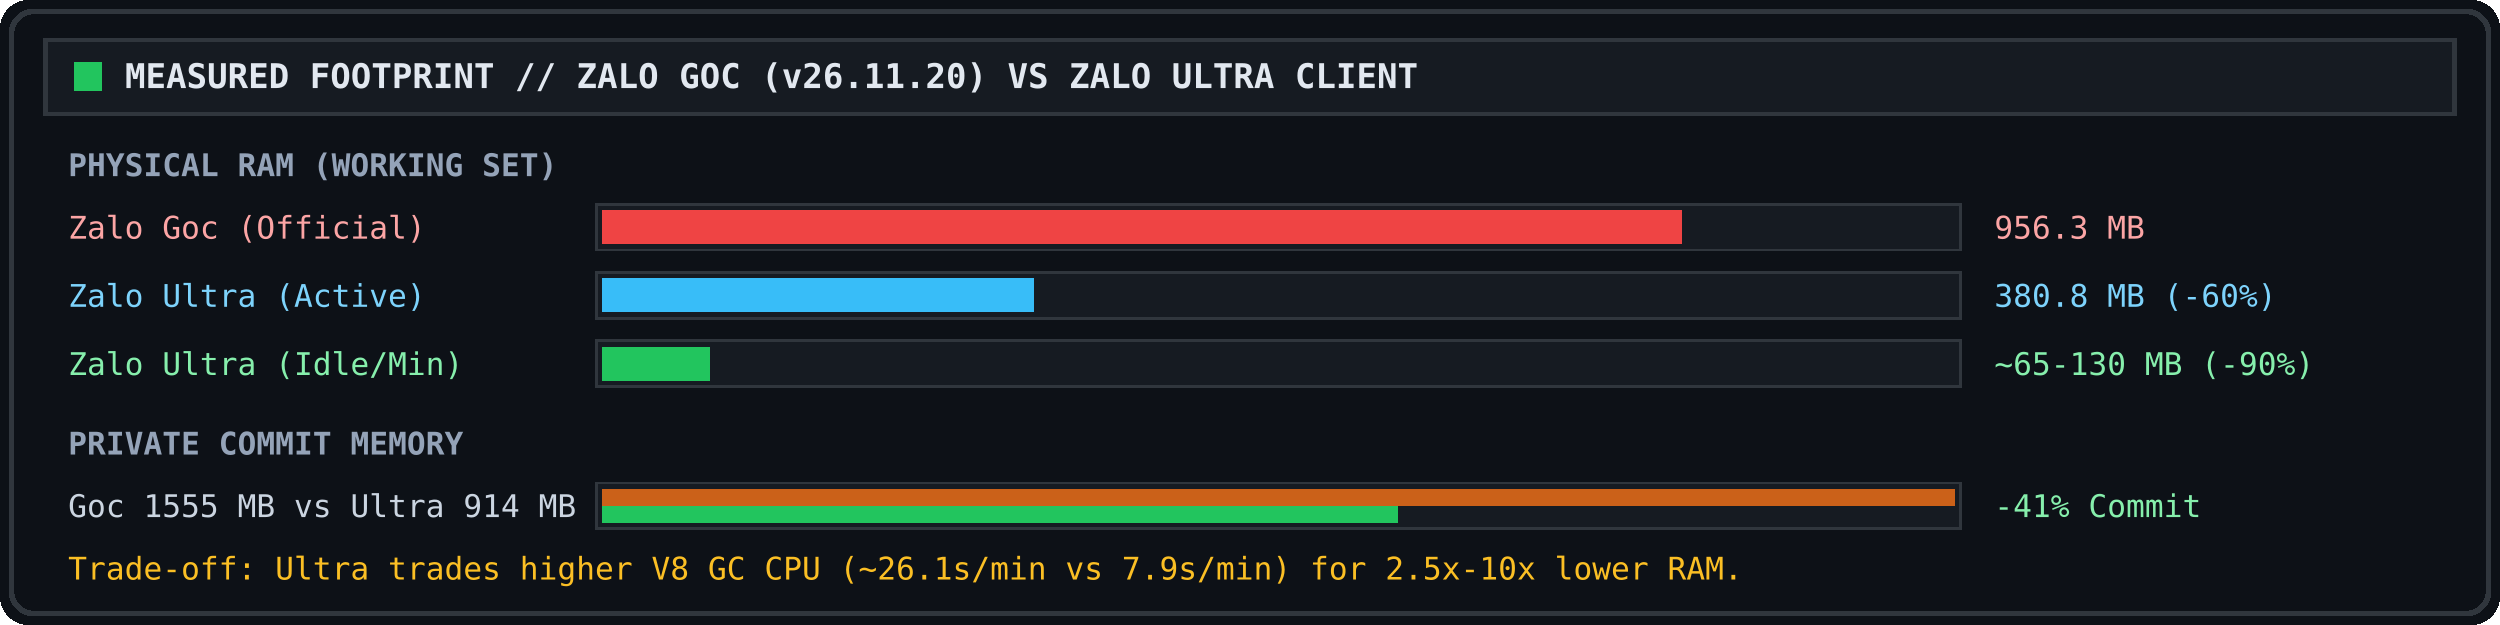
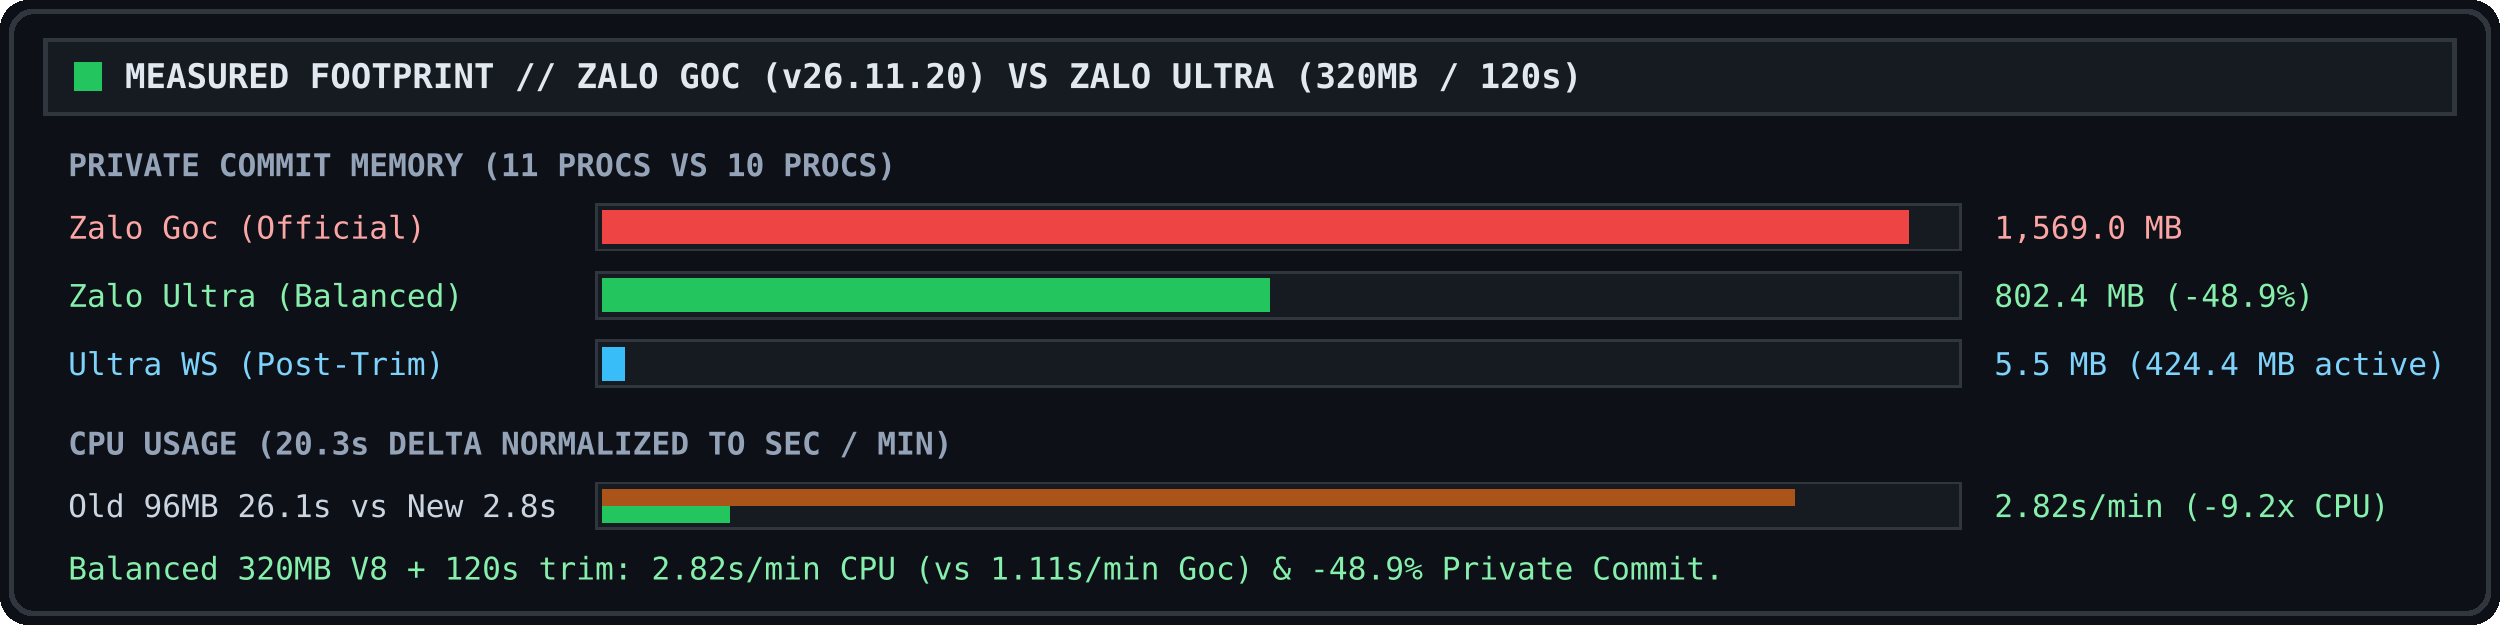
<svg xmlns="http://www.w3.org/2000/svg" viewBox="0 0 880 220" width="880" height="220" shape-rendering="crispEdges">
  <style>
    .mono { font-family: 'Cascadia Mono', 'Fira Code', 'Consolas', monospace; }
    .hdr { font-family: 'Cascadia Mono', 'Fira Code', 'Consolas', monospace; font-weight: 700; }
  </style>
  <rect x="0" y="0" width="880" height="220" fill="#0d1117" rx="10" />
  <rect x="4" y="4" width="872" height="212" fill="#0d1117" stroke="#30363d" stroke-width="2" rx="8" />
  <rect x="16" y="14" width="848" height="26" fill="#161b22" stroke="#30363d" stroke-width="1.5" />
  <rect x="26" y="22" width="10" height="10" fill="#22c55e" />
-   <text x="44" y="31" fill="#e2e8f0" font-size="12" class="hdr">MEASURED FOOTPRINT // ZALO GOC (v26.11.20) VS ZALO ULTRA CLIENT</text>
-   <text x="24" y="62" fill="#94a3b8" font-size="11" class="hdr">PHYSICAL RAM (WORKING SET)</text>
+   <text x="44" y="31" fill="#e2e8f0" font-size="12" class="hdr">MEASURED FOOTPRINT // ZALO GOC (v26.11.20) VS ZALO ULTRA (320MB / 120s)</text>
+   <text x="24" y="62" fill="#94a3b8" font-size="11" class="hdr">PRIVATE COMMIT MEMORY (11 PROCS VS 10 PROCS)</text>
  <text x="24" y="84" fill="#fca5a5" font-size="11" class="mono">Zalo Goc (Official)</text>
  <rect x="210" y="72" width="480" height="16" fill="#161b22" stroke="#30363d" stroke-width="1" />
-   <rect x="212" y="74" width="380" height="12" fill="#ef4444">
-     <animate attributeName="width" values="0;380" dur="1.1s" fill="freeze" />
+   <rect x="212" y="74" width="460" height="12" fill="#ef4444">
+     <animate attributeName="width" values="0;460" dur="1.1s" fill="freeze" />
  </rect>
-   <text x="702" y="84" fill="#fca5a5" font-size="11" class="mono">956.3 MB</text>
-   <text x="24" y="108" fill="#7dd3fc" font-size="11" class="mono">Zalo Ultra (Active)</text>
+   <text x="702" y="84" fill="#fca5a5" font-size="11" class="mono">1,569.0 MB</text>
+   <text x="24" y="108" fill="#86efac" font-size="11" class="mono">Zalo Ultra (Balanced)</text>
  <rect x="210" y="96" width="480" height="16" fill="#161b22" stroke="#30363d" stroke-width="1" />
-   <rect x="212" y="98" width="152" height="12" fill="#38bdf8">
-     <animate attributeName="width" values="0;152" dur="1.1s" fill="freeze" />
+   <rect x="212" y="98" width="235" height="12" fill="#22c55e">
+     <animate attributeName="width" values="0;235" dur="1.1s" fill="freeze" />
  </rect>
-   <text x="702" y="108" fill="#7dd3fc" font-size="11" class="mono">380.8 MB (-60%)</text>
-   <text x="24" y="132" fill="#86efac" font-size="11" class="mono">Zalo Ultra (Idle/Min)</text>
+   <text x="702" y="108" fill="#86efac" font-size="11" class="mono">802.4 MB (-48.9%)</text>
+   <text x="24" y="132" fill="#7dd3fc" font-size="11" class="mono">Ultra WS (Post-Trim)</text>
  <rect x="210" y="120" width="480" height="16" fill="#161b22" stroke="#30363d" stroke-width="1" />
-   <rect x="212" y="122" width="38" height="12" fill="#22c55e">
-     <animate attributeName="width" values="0;38" dur="1.1s" fill="freeze" />
+   <rect x="212" y="122" width="8" height="12" fill="#38bdf8">
+     <animate attributeName="width" values="0;8" dur="1.1s" fill="freeze" />
  </rect>
-   <text x="702" y="132" fill="#86efac" font-size="11" class="mono">~65-130 MB (-90%)</text>
-   <text x="24" y="160" fill="#94a3b8" font-size="11" class="hdr">PRIVATE COMMIT MEMORY</text>
-   <text x="24" y="182" fill="#cbd5e1" font-size="11" class="mono">Goc 1555 MB vs Ultra 914 MB</text>
+   <text x="702" y="132" fill="#7dd3fc" font-size="11" class="mono">5.5 MB (424.4 MB active)</text>
+   <text x="24" y="160" fill="#94a3b8" font-size="11" class="hdr">CPU USAGE (20.3s DELTA NORMALIZED TO SEC / MIN)</text>
+   <text x="24" y="182" fill="#cbd5e1" font-size="11" class="mono">Old 96MB 26.1s vs New 2.8s</text>
  <rect x="210" y="170" width="480" height="16" fill="#161b22" stroke="#30363d" stroke-width="1" />
-   <rect x="212" y="172" width="476" height="6" fill="#f97316" opacity="0.8" />
-   <rect x="212" y="178" width="280" height="6" fill="#22c55e" />
-   <text x="702" y="182" fill="#86efac" font-size="11" class="mono">-41% Commit</text>
-   <text x="24" y="204" fill="#fbbf24" font-size="11" class="mono">Trade-off: Ultra trades higher V8 GC CPU (~26.1s/min vs 7.9s/min) for 2.5x-10x lower RAM.</text>
+   <rect x="212" y="172" width="420" height="6" fill="#f97316" opacity="0.65" />
+   <rect x="212" y="178" width="45" height="6" fill="#22c55e" />
+   <text x="702" y="182" fill="#86efac" font-size="11" class="mono">2.82s/min (-9.2x CPU)</text>
+   <text x="24" y="204" fill="#86efac" font-size="11" class="mono">Balanced 320MB V8 + 120s trim: 2.82s/min CPU (vs 1.11s/min Goc) &amp; -48.9% Private Commit.</text>
</svg>
